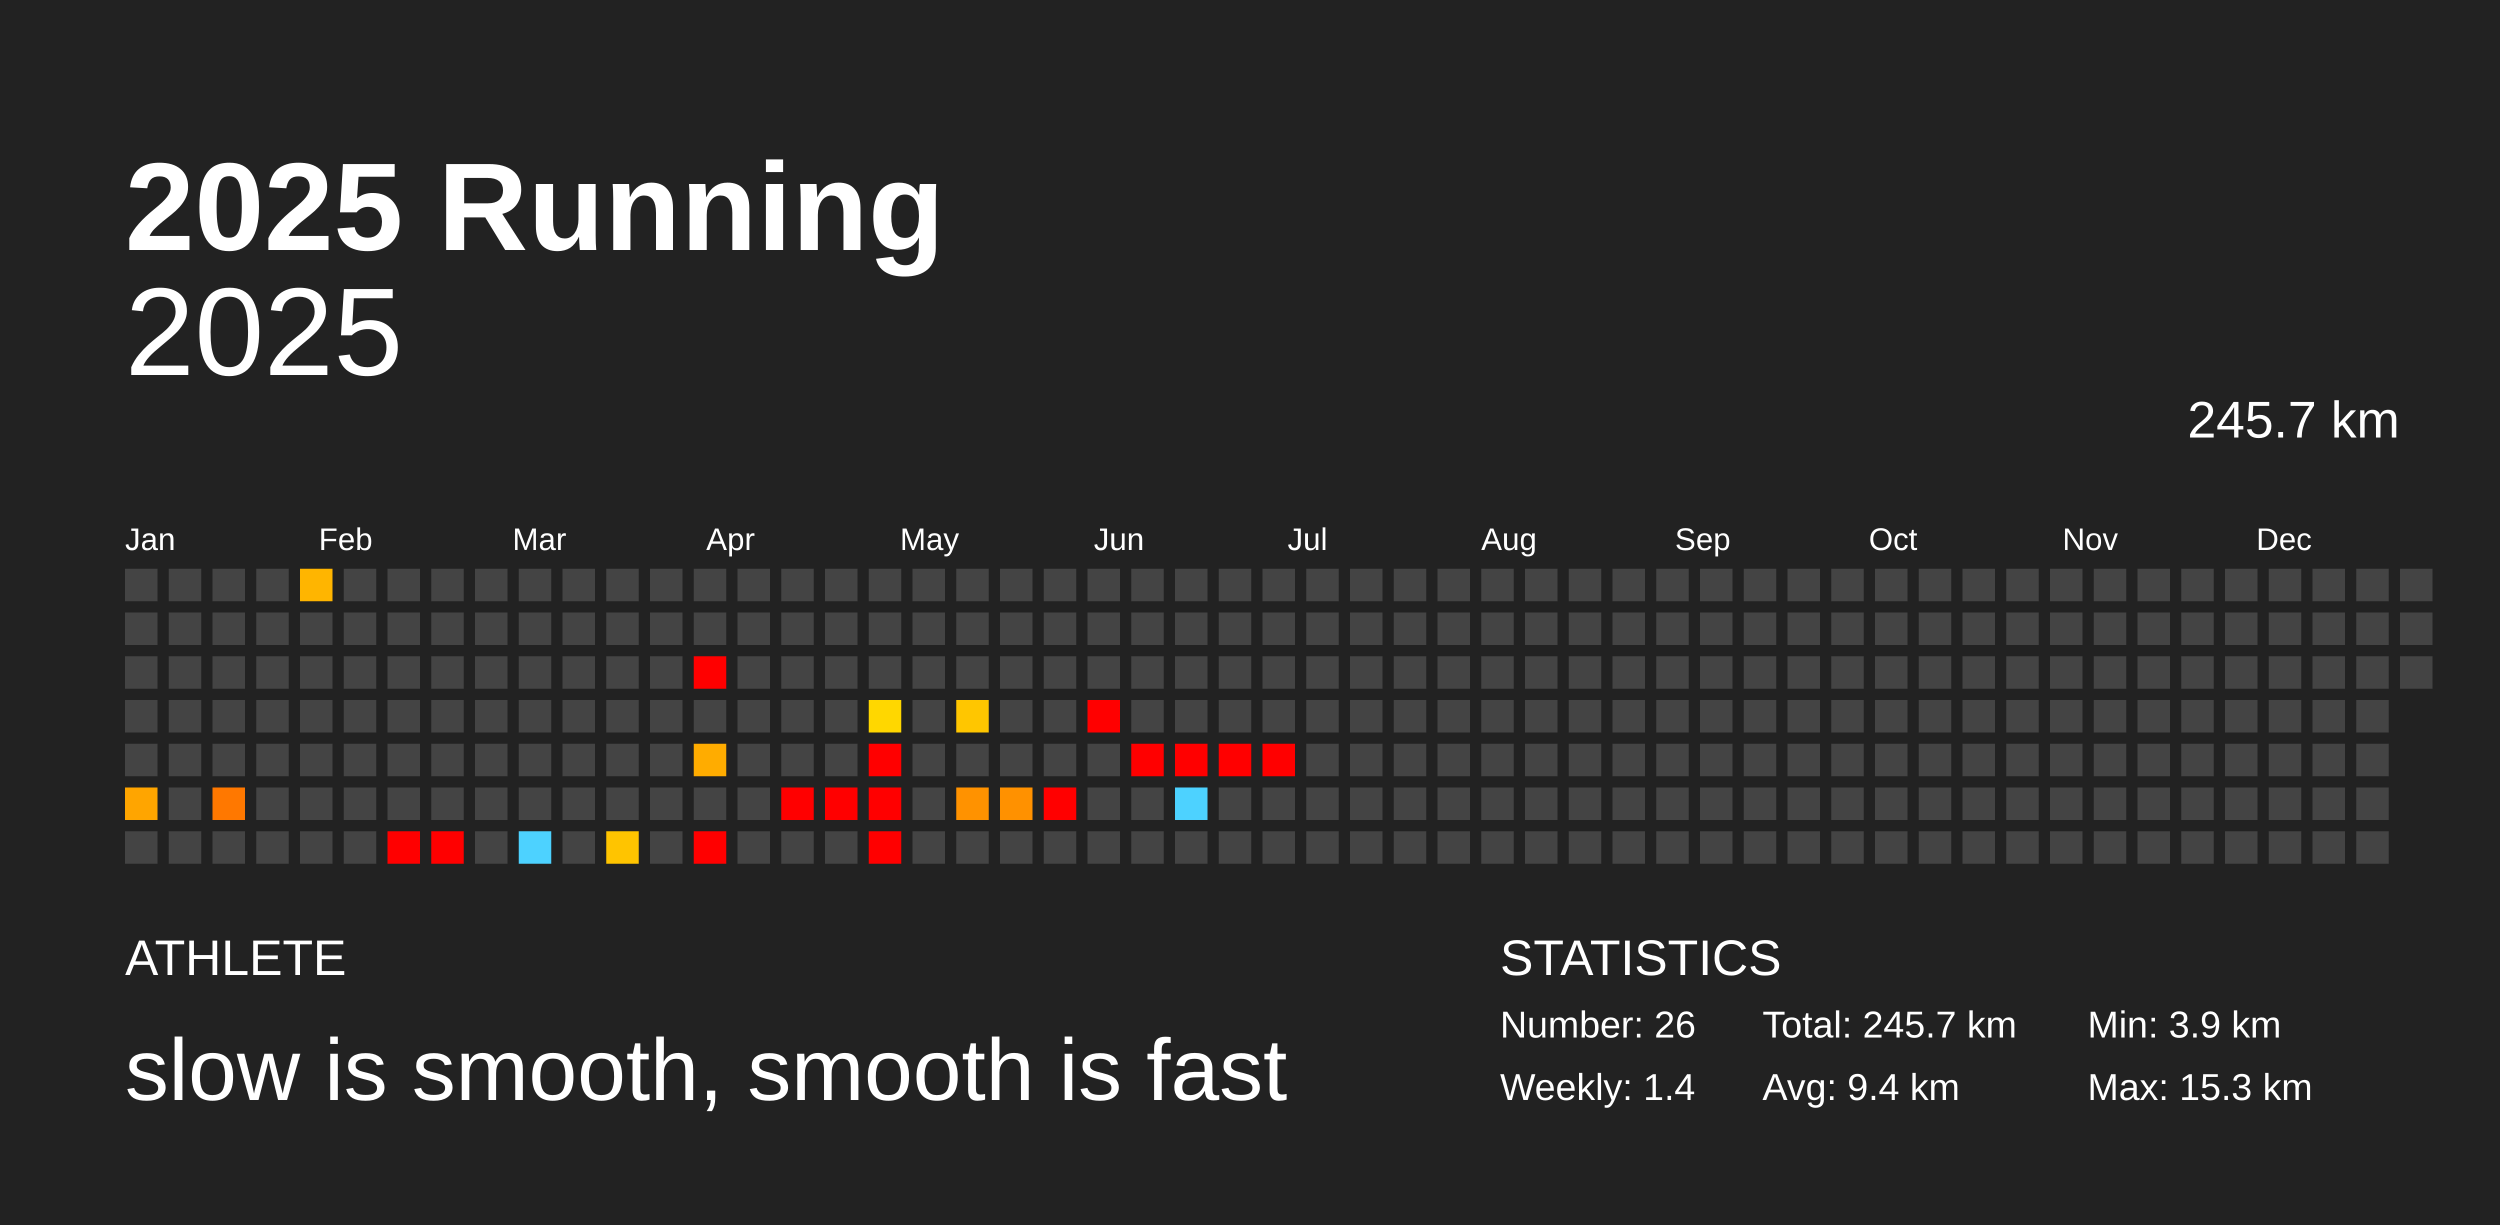
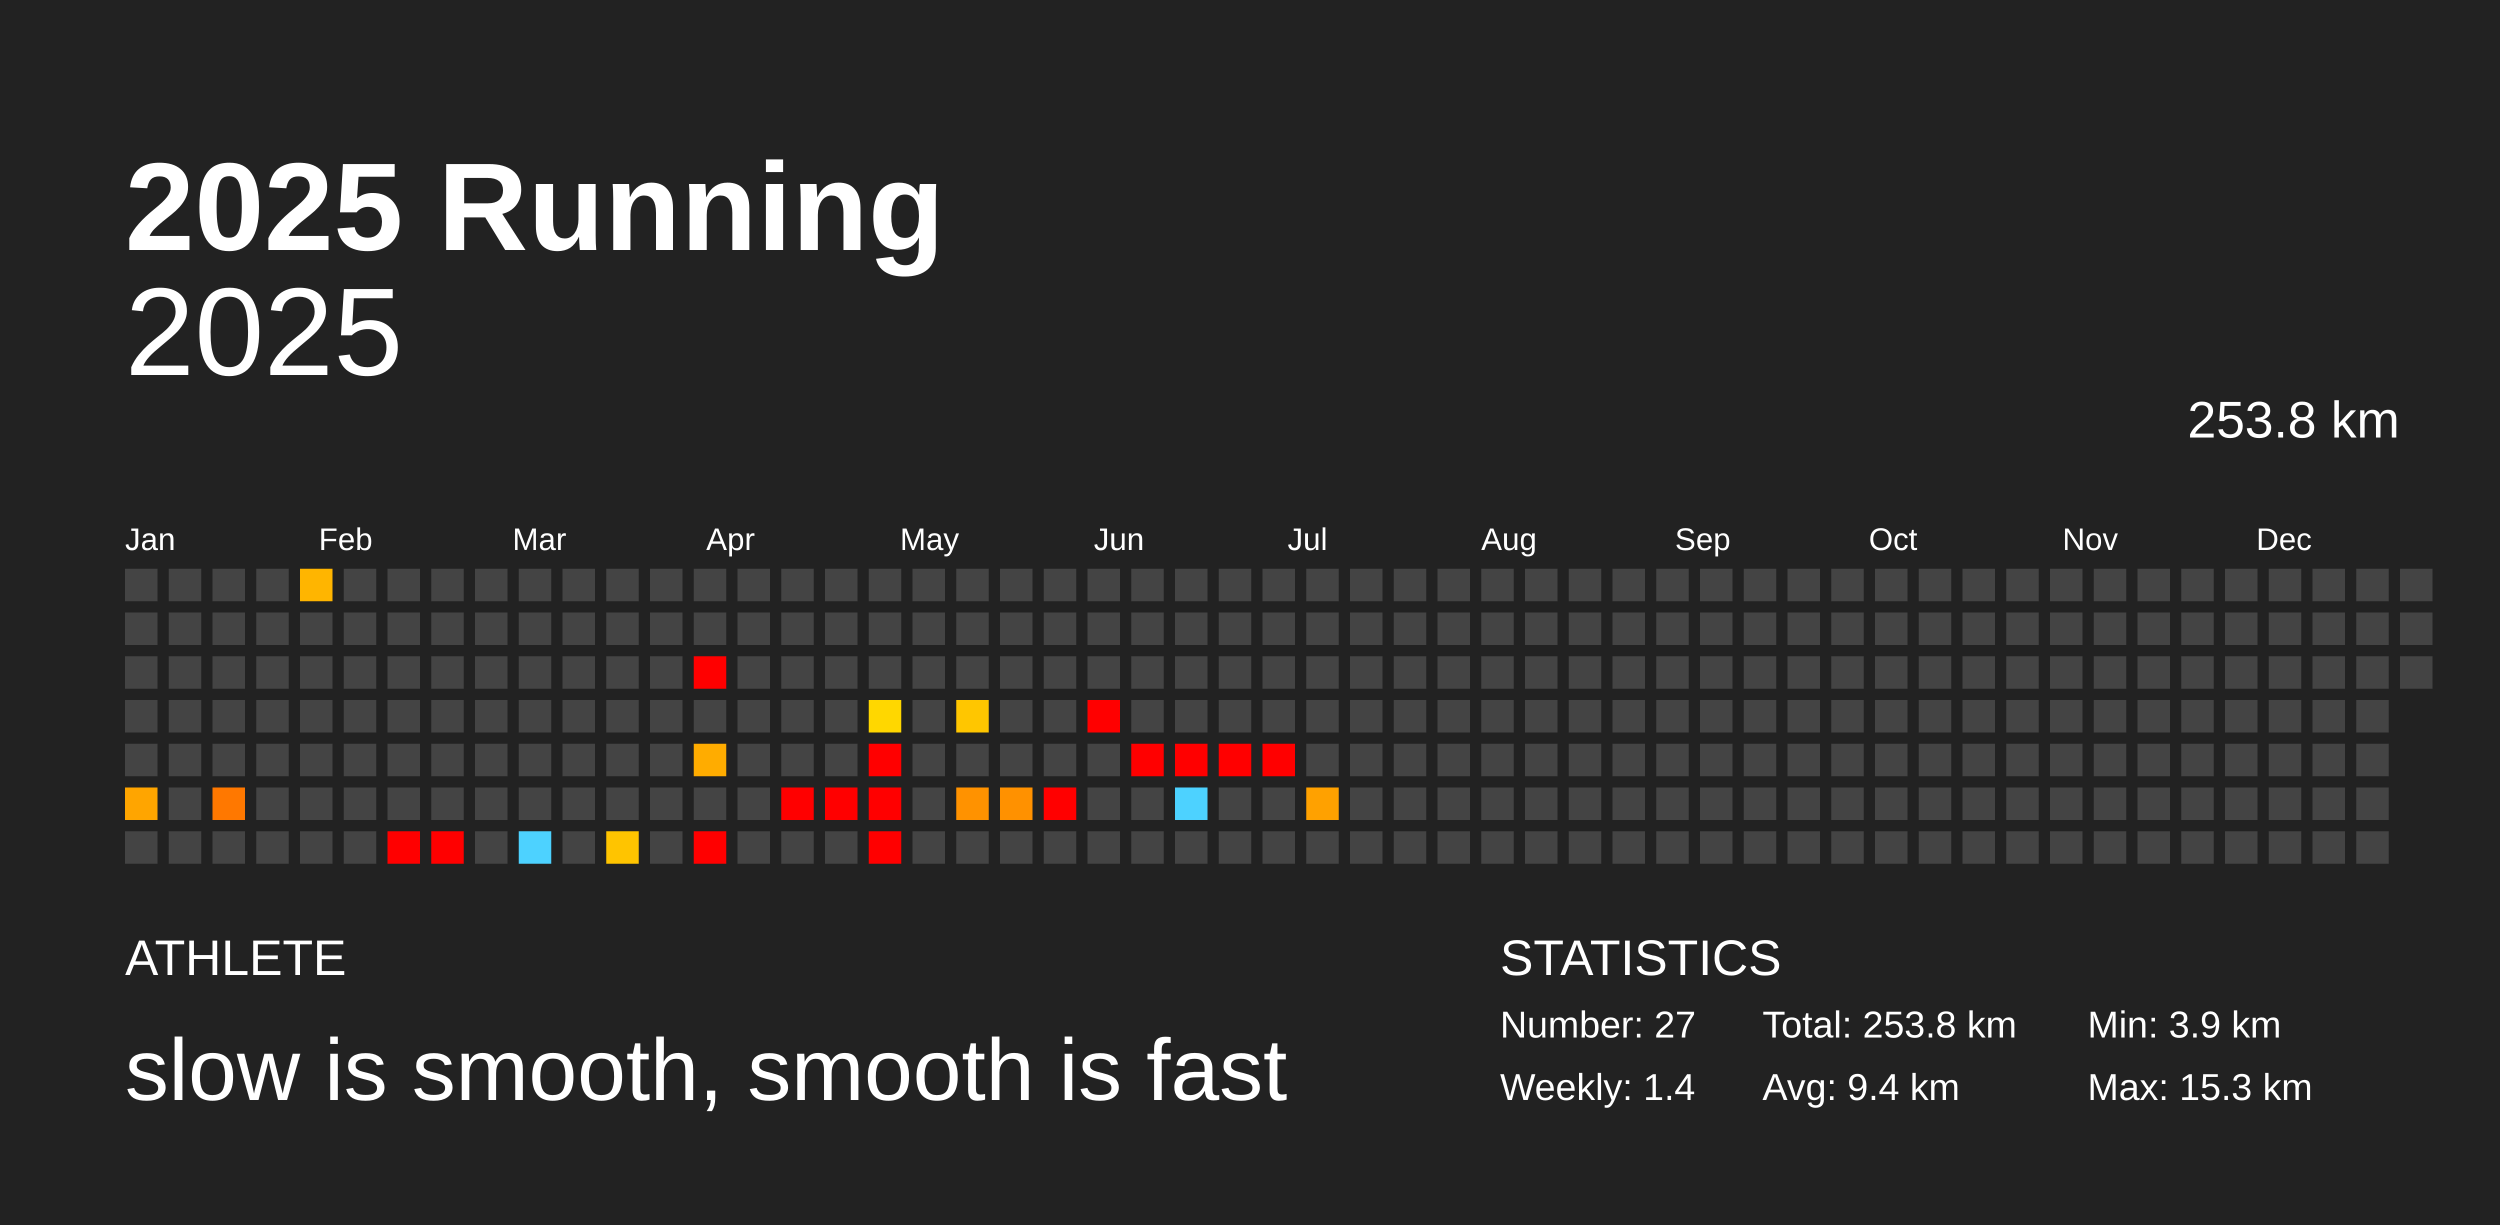
<svg xmlns="http://www.w3.org/2000/svg" baseProfile="full" height="98mm" version="1.1" viewBox="0,0,200,98" width="200mm">
  <defs />
  <rect fill="#222222" height="98" width="200" x="0" y="0" />
  <text fill="#FFFFFF" style="font-size:10px; font-family:Arial; font-weight:bold;" x="10" y="20">2025 Running</text>
  <text fill="#FFFFFF" style="font-size:4px; font-family:Arial" x="10" y="78">ATHLETE</text>
  <text fill="#FFFFFF" style="font-size:7px; font-family:Arial" x="10" y="88">slow is smooth, smooth is fast</text>
  <text fill="#FFFFFF" style="font-size:4px; font-family:Arial" x="120" y="78">STATISTICS</text>
-   <text fill="#FFFFFF" style="font-size:3px; font-family:Arial" x="120" y="83">Number: 26</text>
+   <text fill="#FFFFFF" style="font-size:3px; font-family:Arial" x="120" y="83">Number: 27</text>
  <text fill="#FFFFFF" style="font-size:3px; font-family:Arial" x="120" y="88">Weekly: 1.4</text>
-   <text fill="#FFFFFF" style="font-size:3px; font-family:Arial" x="141" y="83">Total: 245.7 km</text>
+   <text fill="#FFFFFF" style="font-size:3px; font-family:Arial" x="141" y="83">Total: 253.8 km</text>
  <text fill="#FFFFFF" style="font-size:3px; font-family:Arial" x="141" y="88">Avg: 9.4 km</text>
  <text fill="#FFFFFF" style="font-size:3px; font-family:Arial" x="167" y="83">Min: 3.9 km</text>
  <text fill="#FFFFFF" style="font-size:3px; font-family:Arial" x="167" y="88">Max: 15.3 km</text>
  <text alignment-baseline="hanging" fill="#FFFFFF" style="font-size:10.0px; font-family:Arial;" x="10" y="30">2025</text>
-   <text alignment-baseline="hanging" fill="#FFFFFF" style="font-size:4.125px; font-family:Arial;" x="175" y="35">245.7 km</text>
+   <text alignment-baseline="hanging" fill="#FFFFFF" style="font-size:4.125px; font-family:Arial;" x="175" y="35">253.8 km</text>
  <text fill="#FFFFFF" style="font-size:2.5px; font-family:Arial" x="10.0" y="44">Jan</text>
  <text fill="#FFFFFF" style="font-size:2.5px; font-family:Arial" x="25.5" y="44">Feb</text>
  <text fill="#FFFFFF" style="font-size:2.5px; font-family:Arial" x="41.0" y="44">Mar</text>
  <text fill="#FFFFFF" style="font-size:2.5px; font-family:Arial" x="56.5" y="44">Apr</text>
  <text fill="#FFFFFF" style="font-size:2.5px; font-family:Arial" x="72.0" y="44">May</text>
  <text fill="#FFFFFF" style="font-size:2.5px; font-family:Arial" x="87.5" y="44">Jun</text>
  <text fill="#FFFFFF" style="font-size:2.5px; font-family:Arial" x="103.0" y="44">Jul</text>
  <text fill="#FFFFFF" style="font-size:2.5px; font-family:Arial" x="118.5" y="44">Aug</text>
  <text fill="#FFFFFF" style="font-size:2.5px; font-family:Arial" x="134.0" y="44">Sep</text>
  <text fill="#FFFFFF" style="font-size:2.5px; font-family:Arial" x="149.5" y="44">Oct</text>
  <text fill="#FFFFFF" style="font-size:2.5px; font-family:Arial" x="165.0" y="44">Nov</text>
  <text fill="#FFFFFF" style="font-size:2.5px; font-family:Arial" x="180.5" y="44">Dec</text>
  <rect fill="#444444" height="2.6" width="2.6" x="10.0" y="45.5" />
  <rect fill="#444444" height="2.6" width="2.6" x="10.0" y="49.0" />
  <rect fill="#444444" height="2.6" width="2.6" x="10.0" y="52.5" />
  <rect fill="#444444" height="2.6" width="2.6" x="10.0" y="56.0" />
  <rect fill="#444444" height="2.6" width="2.6" x="10.0" y="59.5" />
  <rect fill="#ffa500" height="2.6" width="2.6" x="10.0" y="63.0" />
  <rect fill="#444444" height="2.6" width="2.6" x="10.0" y="66.5" />
  <rect fill="#444444" height="2.6" width="2.6" x="13.5" y="45.5" />
  <rect fill="#444444" height="2.6" width="2.6" x="13.5" y="49.0" />
  <rect fill="#444444" height="2.6" width="2.6" x="13.5" y="52.5" />
  <rect fill="#444444" height="2.6" width="2.6" x="13.5" y="56.0" />
  <rect fill="#444444" height="2.6" width="2.6" x="13.5" y="59.5" />
  <rect fill="#444444" height="2.6" width="2.6" x="13.5" y="63.0" />
  <rect fill="#444444" height="2.6" width="2.6" x="13.5" y="66.5" />
  <rect fill="#444444" height="2.6" width="2.6" x="17.0" y="45.5" />
  <rect fill="#444444" height="2.6" width="2.6" x="17.0" y="49.0" />
  <rect fill="#444444" height="2.6" width="2.6" x="17.0" y="52.5" />
  <rect fill="#444444" height="2.6" width="2.6" x="17.0" y="56.0" />
  <rect fill="#444444" height="2.6" width="2.6" x="17.0" y="59.5" />
  <rect fill="#ff7800" height="2.6" width="2.6" x="17.0" y="63.0" />
  <rect fill="#444444" height="2.6" width="2.6" x="17.0" y="66.5" />
  <rect fill="#444444" height="2.6" width="2.6" x="20.5" y="45.5" />
  <rect fill="#444444" height="2.6" width="2.6" x="20.5" y="49.0" />
  <rect fill="#444444" height="2.6" width="2.6" x="20.5" y="52.5" />
  <rect fill="#444444" height="2.6" width="2.6" x="20.5" y="56.0" />
  <rect fill="#444444" height="2.6" width="2.6" x="20.5" y="59.5" />
  <rect fill="#444444" height="2.6" width="2.6" x="20.5" y="63.0" />
  <rect fill="#444444" height="2.6" width="2.6" x="20.5" y="66.5" />
  <rect fill="#ffb500" height="2.6" width="2.6" x="24.0" y="45.5" />
  <rect fill="#444444" height="2.6" width="2.6" x="24.0" y="49.0" />
  <rect fill="#444444" height="2.6" width="2.6" x="24.0" y="52.5" />
  <rect fill="#444444" height="2.6" width="2.6" x="24.0" y="56.0" />
  <rect fill="#444444" height="2.6" width="2.6" x="24.0" y="59.5" />
  <rect fill="#444444" height="2.6" width="2.6" x="24.0" y="63.0" />
  <rect fill="#444444" height="2.6" width="2.6" x="24.0" y="66.5" />
  <rect fill="#444444" height="2.6" width="2.6" x="27.5" y="45.5" />
  <rect fill="#444444" height="2.6" width="2.6" x="27.5" y="49.0" />
  <rect fill="#444444" height="2.6" width="2.6" x="27.5" y="52.5" />
  <rect fill="#444444" height="2.6" width="2.6" x="27.5" y="56.0" />
  <rect fill="#444444" height="2.6" width="2.6" x="27.5" y="59.5" />
  <rect fill="#444444" height="2.6" width="2.6" x="27.5" y="63.0" />
  <rect fill="#444444" height="2.6" width="2.6" x="27.5" y="66.5" />
  <rect fill="#444444" height="2.6" width="2.6" x="31.0" y="45.5" />
  <rect fill="#444444" height="2.6" width="2.6" x="31.0" y="49.0" />
  <rect fill="#444444" height="2.6" width="2.6" x="31.0" y="52.5" />
  <rect fill="#444444" height="2.6" width="2.6" x="31.0" y="56.0" />
  <rect fill="#444444" height="2.6" width="2.6" x="31.0" y="59.5" />
  <rect fill="#444444" height="2.6" width="2.6" x="31.0" y="63.0" />
  <rect fill="red" height="2.6" width="2.6" x="31.0" y="66.5" />
  <rect fill="#444444" height="2.6" width="2.6" x="34.5" y="45.5" />
  <rect fill="#444444" height="2.6" width="2.6" x="34.5" y="49.0" />
  <rect fill="#444444" height="2.6" width="2.6" x="34.5" y="52.5" />
  <rect fill="#444444" height="2.6" width="2.6" x="34.5" y="56.0" />
  <rect fill="#444444" height="2.6" width="2.6" x="34.5" y="59.5" />
  <rect fill="#444444" height="2.6" width="2.6" x="34.5" y="63.0" />
  <rect fill="red" height="2.6" width="2.6" x="34.5" y="66.5" />
  <rect fill="#444444" height="2.6" width="2.6" x="38.0" y="45.5" />
  <rect fill="#444444" height="2.6" width="2.6" x="38.0" y="49.0" />
  <rect fill="#444444" height="2.6" width="2.6" x="38.0" y="52.5" />
  <rect fill="#444444" height="2.6" width="2.6" x="38.0" y="56.0" />
  <rect fill="#444444" height="2.6" width="2.6" x="38.0" y="59.5" />
  <rect fill="#444444" height="2.6" width="2.6" x="38.0" y="63.0" />
  <rect fill="#444444" height="2.6" width="2.6" x="38.0" y="66.5" />
  <rect fill="#444444" height="2.6" width="2.6" x="41.5" y="45.5" />
  <rect fill="#444444" height="2.6" width="2.6" x="41.5" y="49.0" />
  <rect fill="#444444" height="2.6" width="2.6" x="41.5" y="52.5" />
  <rect fill="#444444" height="2.6" width="2.6" x="41.5" y="56.0" />
  <rect fill="#444444" height="2.6" width="2.6" x="41.5" y="59.5" />
  <rect fill="#444444" height="2.6" width="2.6" x="41.5" y="63.0" />
  <rect fill="#4dd2ff" height="2.6" width="2.6" x="41.5" y="66.5" />
  <rect fill="#444444" height="2.6" width="2.6" x="45.0" y="45.5" />
  <rect fill="#444444" height="2.6" width="2.6" x="45.0" y="49.0" />
  <rect fill="#444444" height="2.6" width="2.6" x="45.0" y="52.5" />
  <rect fill="#444444" height="2.6" width="2.6" x="45.0" y="56.0" />
  <rect fill="#444444" height="2.6" width="2.6" x="45.0" y="59.5" />
  <rect fill="#444444" height="2.6" width="2.6" x="45.0" y="63.0" />
  <rect fill="#444444" height="2.6" width="2.6" x="45.0" y="66.5" />
  <rect fill="#444444" height="2.6" width="2.6" x="48.5" y="45.5" />
  <rect fill="#444444" height="2.6" width="2.6" x="48.5" y="49.0" />
  <rect fill="#444444" height="2.6" width="2.6" x="48.5" y="52.5" />
  <rect fill="#444444" height="2.6" width="2.6" x="48.5" y="56.0" />
  <rect fill="#444444" height="2.6" width="2.6" x="48.5" y="59.5" />
  <rect fill="#444444" height="2.6" width="2.6" x="48.5" y="63.0" />
  <rect fill="#ffc400" height="2.6" width="2.6" x="48.5" y="66.5" />
  <rect fill="#444444" height="2.6" width="2.6" x="52.0" y="45.5" />
  <rect fill="#444444" height="2.6" width="2.6" x="52.0" y="49.0" />
  <rect fill="#444444" height="2.6" width="2.6" x="52.0" y="52.5" />
  <rect fill="#444444" height="2.6" width="2.6" x="52.0" y="56.0" />
  <rect fill="#444444" height="2.6" width="2.6" x="52.0" y="59.5" />
  <rect fill="#444444" height="2.6" width="2.6" x="52.0" y="63.0" />
  <rect fill="#444444" height="2.6" width="2.6" x="52.0" y="66.5" />
  <rect fill="#444444" height="2.6" width="2.6" x="55.5" y="45.5" />
  <rect fill="#444444" height="2.6" width="2.6" x="55.5" y="49.0" />
  <rect fill="red" height="2.6" width="2.6" x="55.5" y="52.5" />
  <rect fill="#444444" height="2.6" width="2.6" x="55.5" y="56.0" />
  <rect fill="#ffac00" height="2.6" width="2.6" x="55.5" y="59.5" />
  <rect fill="#444444" height="2.6" width="2.6" x="55.5" y="63.0" />
  <rect fill="red" height="2.6" width="2.6" x="55.5" y="66.5" />
  <rect fill="#444444" height="2.6" width="2.6" x="59.0" y="45.5" />
  <rect fill="#444444" height="2.6" width="2.6" x="59.0" y="49.0" />
  <rect fill="#444444" height="2.6" width="2.6" x="59.0" y="52.5" />
  <rect fill="#444444" height="2.6" width="2.6" x="59.0" y="56.0" />
  <rect fill="#444444" height="2.6" width="2.6" x="59.0" y="59.5" />
  <rect fill="#444444" height="2.6" width="2.6" x="59.0" y="63.0" />
  <rect fill="#444444" height="2.6" width="2.6" x="59.0" y="66.5" />
  <rect fill="#444444" height="2.6" width="2.6" x="62.5" y="45.5" />
  <rect fill="#444444" height="2.6" width="2.6" x="62.5" y="49.0" />
  <rect fill="#444444" height="2.6" width="2.6" x="62.5" y="52.5" />
  <rect fill="#444444" height="2.6" width="2.6" x="62.5" y="56.0" />
  <rect fill="#444444" height="2.6" width="2.6" x="62.5" y="59.5" />
  <rect fill="red" height="2.6" width="2.6" x="62.5" y="63.0" />
  <rect fill="#444444" height="2.6" width="2.6" x="62.5" y="66.5" />
  <rect fill="#444444" height="2.6" width="2.6" x="66.0" y="45.5" />
  <rect fill="#444444" height="2.6" width="2.6" x="66.0" y="49.0" />
  <rect fill="#444444" height="2.6" width="2.6" x="66.0" y="52.5" />
  <rect fill="#444444" height="2.6" width="2.6" x="66.0" y="56.0" />
  <rect fill="#444444" height="2.6" width="2.6" x="66.0" y="59.5" />
  <rect fill="red" height="2.6" width="2.6" x="66.0" y="63.0" />
  <rect fill="#444444" height="2.6" width="2.6" x="66.0" y="66.5" />
  <rect fill="#444444" height="2.6" width="2.6" x="69.5" y="45.5" />
  <rect fill="#444444" height="2.6" width="2.6" x="69.5" y="49.0" />
  <rect fill="#444444" height="2.6" width="2.6" x="69.5" y="52.5" />
  <rect fill="#ffd700" height="2.6" width="2.6" x="69.5" y="56.0" />
  <rect fill="red" height="2.6" width="2.6" x="69.5" y="59.5" />
  <rect fill="red" height="2.6" width="2.6" x="69.5" y="63.0" />
  <rect fill="red" height="2.6" width="2.6" x="69.5" y="66.5" />
  <rect fill="#444444" height="2.6" width="2.6" x="73.0" y="45.5" />
  <rect fill="#444444" height="2.6" width="2.6" x="73.0" y="49.0" />
  <rect fill="#444444" height="2.6" width="2.6" x="73.0" y="52.5" />
  <rect fill="#444444" height="2.6" width="2.6" x="73.0" y="56.0" />
  <rect fill="#444444" height="2.6" width="2.6" x="73.0" y="59.5" />
  <rect fill="#444444" height="2.6" width="2.6" x="73.0" y="63.0" />
  <rect fill="#444444" height="2.6" width="2.6" x="73.0" y="66.5" />
  <rect fill="#444444" height="2.6" width="2.6" x="76.5" y="45.5" />
  <rect fill="#444444" height="2.6" width="2.6" x="76.5" y="49.0" />
  <rect fill="#444444" height="2.6" width="2.6" x="76.5" y="52.5" />
  <rect fill="#ffc600" height="2.6" width="2.6" x="76.5" y="56.0" />
  <rect fill="#444444" height="2.6" width="2.6" x="76.5" y="59.5" />
  <rect fill="#ff9200" height="2.6" width="2.6" x="76.5" y="63.0" />
  <rect fill="#444444" height="2.6" width="2.6" x="76.5" y="66.5" />
  <rect fill="#444444" height="2.6" width="2.6" x="80.0" y="45.5" />
  <rect fill="#444444" height="2.6" width="2.6" x="80.0" y="49.0" />
  <rect fill="#444444" height="2.6" width="2.6" x="80.0" y="52.5" />
  <rect fill="#444444" height="2.6" width="2.6" x="80.0" y="56.0" />
  <rect fill="#444444" height="2.6" width="2.6" x="80.0" y="59.5" />
  <rect fill="#ff9100" height="2.6" width="2.6" x="80.0" y="63.0" />
  <rect fill="#444444" height="2.6" width="2.6" x="80.0" y="66.5" />
  <rect fill="#444444" height="2.6" width="2.6" x="83.5" y="45.5" />
  <rect fill="#444444" height="2.6" width="2.6" x="83.5" y="49.0" />
  <rect fill="#444444" height="2.6" width="2.6" x="83.5" y="52.5" />
  <rect fill="#444444" height="2.6" width="2.6" x="83.5" y="56.0" />
  <rect fill="#444444" height="2.6" width="2.6" x="83.5" y="59.5" />
  <rect fill="red" height="2.6" width="2.6" x="83.5" y="63.0" />
  <rect fill="#444444" height="2.6" width="2.6" x="83.5" y="66.5" />
  <rect fill="#444444" height="2.6" width="2.6" x="87.0" y="45.5" />
  <rect fill="#444444" height="2.6" width="2.6" x="87.0" y="49.0" />
  <rect fill="#444444" height="2.6" width="2.6" x="87.0" y="52.5" />
  <rect fill="red" height="2.6" width="2.6" x="87.0" y="56.0" />
  <rect fill="#444444" height="2.6" width="2.6" x="87.0" y="59.5" />
  <rect fill="#444444" height="2.6" width="2.6" x="87.0" y="63.0" />
  <rect fill="#444444" height="2.6" width="2.6" x="87.0" y="66.5" />
  <rect fill="#444444" height="2.6" width="2.6" x="90.5" y="45.5" />
  <rect fill="#444444" height="2.6" width="2.6" x="90.5" y="49.0" />
  <rect fill="#444444" height="2.6" width="2.6" x="90.5" y="52.5" />
  <rect fill="#444444" height="2.6" width="2.6" x="90.5" y="56.0" />
  <rect fill="red" height="2.6" width="2.6" x="90.5" y="59.5" />
  <rect fill="#444444" height="2.6" width="2.6" x="90.5" y="63.0" />
  <rect fill="#444444" height="2.6" width="2.6" x="90.5" y="66.5" />
  <rect fill="#444444" height="2.6" width="2.6" x="94.0" y="45.5" />
  <rect fill="#444444" height="2.6" width="2.6" x="94.0" y="49.0" />
  <rect fill="#444444" height="2.6" width="2.6" x="94.0" y="52.5" />
  <rect fill="#444444" height="2.6" width="2.6" x="94.0" y="56.0" />
  <rect fill="red" height="2.6" width="2.6" x="94.0" y="59.5" />
  <rect fill="#4dd2ff" height="2.6" width="2.6" x="94.0" y="63.0" />
  <rect fill="#444444" height="2.6" width="2.6" x="94.0" y="66.5" />
  <rect fill="#444444" height="2.6" width="2.6" x="97.5" y="45.5" />
  <rect fill="#444444" height="2.6" width="2.6" x="97.5" y="49.0" />
  <rect fill="#444444" height="2.6" width="2.6" x="97.5" y="52.5" />
  <rect fill="#444444" height="2.6" width="2.6" x="97.5" y="56.0" />
  <rect fill="red" height="2.6" width="2.6" x="97.5" y="59.5" />
  <rect fill="#444444" height="2.6" width="2.6" x="97.5" y="63.0" />
  <rect fill="#444444" height="2.6" width="2.6" x="97.5" y="66.5" />
  <rect fill="#444444" height="2.6" width="2.6" x="101.0" y="45.5" />
  <rect fill="#444444" height="2.6" width="2.6" x="101.0" y="49.0" />
  <rect fill="#444444" height="2.6" width="2.6" x="101.0" y="52.5" />
  <rect fill="#444444" height="2.6" width="2.6" x="101.0" y="56.0" />
  <rect fill="red" height="2.6" width="2.6" x="101.0" y="59.5" />
  <rect fill="#444444" height="2.6" width="2.6" x="101.0" y="63.0" />
  <rect fill="#444444" height="2.6" width="2.6" x="101.0" y="66.5" />
  <rect fill="#444444" height="2.6" width="2.6" x="104.5" y="45.5" />
  <rect fill="#444444" height="2.6" width="2.6" x="104.5" y="49.0" />
  <rect fill="#444444" height="2.6" width="2.6" x="104.5" y="52.5" />
  <rect fill="#444444" height="2.6" width="2.6" x="104.5" y="56.0" />
  <rect fill="#444444" height="2.6" width="2.6" x="104.5" y="59.5" />
-   <rect fill="#444444" height="2.6" width="2.6" x="104.5" y="63.0" />
+   <rect fill="#ffa100" height="2.6" width="2.6" x="104.5" y="63.0" />
  <rect fill="#444444" height="2.6" width="2.6" x="104.5" y="66.5" />
  <rect fill="#444444" height="2.6" width="2.6" x="108.0" y="45.5" />
  <rect fill="#444444" height="2.6" width="2.6" x="108.0" y="49.0" />
  <rect fill="#444444" height="2.6" width="2.6" x="108.0" y="52.5" />
  <rect fill="#444444" height="2.6" width="2.6" x="108.0" y="56.0" />
  <rect fill="#444444" height="2.6" width="2.6" x="108.0" y="59.5" />
  <rect fill="#444444" height="2.6" width="2.6" x="108.0" y="63.0" />
  <rect fill="#444444" height="2.6" width="2.6" x="108.0" y="66.5" />
  <rect fill="#444444" height="2.6" width="2.6" x="111.5" y="45.5" />
  <rect fill="#444444" height="2.6" width="2.6" x="111.5" y="49.0" />
  <rect fill="#444444" height="2.6" width="2.6" x="111.5" y="52.5" />
  <rect fill="#444444" height="2.6" width="2.6" x="111.5" y="56.0" />
  <rect fill="#444444" height="2.6" width="2.6" x="111.5" y="59.5" />
  <rect fill="#444444" height="2.6" width="2.6" x="111.5" y="63.0" />
  <rect fill="#444444" height="2.6" width="2.6" x="111.5" y="66.5" />
  <rect fill="#444444" height="2.6" width="2.6" x="115.0" y="45.5" />
  <rect fill="#444444" height="2.6" width="2.6" x="115.0" y="49.0" />
  <rect fill="#444444" height="2.6" width="2.6" x="115.0" y="52.5" />
  <rect fill="#444444" height="2.6" width="2.6" x="115.0" y="56.0" />
  <rect fill="#444444" height="2.6" width="2.6" x="115.0" y="59.5" />
  <rect fill="#444444" height="2.6" width="2.6" x="115.0" y="63.0" />
  <rect fill="#444444" height="2.6" width="2.6" x="115.0" y="66.5" />
  <rect fill="#444444" height="2.6" width="2.6" x="118.5" y="45.5" />
  <rect fill="#444444" height="2.6" width="2.6" x="118.5" y="49.0" />
  <rect fill="#444444" height="2.6" width="2.6" x="118.5" y="52.5" />
  <rect fill="#444444" height="2.6" width="2.6" x="118.5" y="56.0" />
  <rect fill="#444444" height="2.6" width="2.6" x="118.5" y="59.5" />
  <rect fill="#444444" height="2.6" width="2.6" x="118.5" y="63.0" />
  <rect fill="#444444" height="2.6" width="2.6" x="118.5" y="66.5" />
  <rect fill="#444444" height="2.6" width="2.6" x="122.0" y="45.5" />
  <rect fill="#444444" height="2.6" width="2.6" x="122.0" y="49.0" />
  <rect fill="#444444" height="2.6" width="2.6" x="122.0" y="52.5" />
  <rect fill="#444444" height="2.6" width="2.6" x="122.0" y="56.0" />
  <rect fill="#444444" height="2.6" width="2.6" x="122.0" y="59.5" />
  <rect fill="#444444" height="2.6" width="2.6" x="122.0" y="63.0" />
  <rect fill="#444444" height="2.6" width="2.6" x="122.0" y="66.5" />
  <rect fill="#444444" height="2.6" width="2.6" x="125.5" y="45.5" />
  <rect fill="#444444" height="2.6" width="2.6" x="125.5" y="49.0" />
  <rect fill="#444444" height="2.6" width="2.6" x="125.5" y="52.5" />
  <rect fill="#444444" height="2.6" width="2.6" x="125.5" y="56.0" />
  <rect fill="#444444" height="2.6" width="2.6" x="125.5" y="59.5" />
  <rect fill="#444444" height="2.6" width="2.6" x="125.5" y="63.0" />
  <rect fill="#444444" height="2.6" width="2.6" x="125.5" y="66.5" />
  <rect fill="#444444" height="2.6" width="2.6" x="129.0" y="45.5" />
  <rect fill="#444444" height="2.6" width="2.6" x="129.0" y="49.0" />
  <rect fill="#444444" height="2.6" width="2.6" x="129.0" y="52.5" />
  <rect fill="#444444" height="2.6" width="2.6" x="129.0" y="56.0" />
  <rect fill="#444444" height="2.6" width="2.6" x="129.0" y="59.5" />
  <rect fill="#444444" height="2.6" width="2.6" x="129.0" y="63.0" />
  <rect fill="#444444" height="2.6" width="2.6" x="129.0" y="66.5" />
  <rect fill="#444444" height="2.6" width="2.6" x="132.5" y="45.5" />
  <rect fill="#444444" height="2.6" width="2.6" x="132.5" y="49.0" />
  <rect fill="#444444" height="2.6" width="2.6" x="132.5" y="52.5" />
  <rect fill="#444444" height="2.6" width="2.6" x="132.5" y="56.0" />
  <rect fill="#444444" height="2.6" width="2.6" x="132.5" y="59.5" />
  <rect fill="#444444" height="2.6" width="2.6" x="132.5" y="63.0" />
  <rect fill="#444444" height="2.6" width="2.6" x="132.5" y="66.5" />
  <rect fill="#444444" height="2.6" width="2.6" x="136.0" y="45.5" />
  <rect fill="#444444" height="2.6" width="2.6" x="136.0" y="49.0" />
  <rect fill="#444444" height="2.6" width="2.6" x="136.0" y="52.5" />
  <rect fill="#444444" height="2.6" width="2.6" x="136.0" y="56.0" />
  <rect fill="#444444" height="2.6" width="2.6" x="136.0" y="59.5" />
  <rect fill="#444444" height="2.6" width="2.6" x="136.0" y="63.0" />
  <rect fill="#444444" height="2.6" width="2.6" x="136.0" y="66.5" />
  <rect fill="#444444" height="2.6" width="2.6" x="139.5" y="45.5" />
  <rect fill="#444444" height="2.6" width="2.6" x="139.5" y="49.0" />
  <rect fill="#444444" height="2.6" width="2.6" x="139.5" y="52.5" />
  <rect fill="#444444" height="2.6" width="2.6" x="139.5" y="56.0" />
  <rect fill="#444444" height="2.6" width="2.6" x="139.5" y="59.5" />
  <rect fill="#444444" height="2.6" width="2.6" x="139.5" y="63.0" />
  <rect fill="#444444" height="2.6" width="2.6" x="139.5" y="66.5" />
  <rect fill="#444444" height="2.6" width="2.6" x="143.0" y="45.5" />
  <rect fill="#444444" height="2.6" width="2.6" x="143.0" y="49.0" />
  <rect fill="#444444" height="2.6" width="2.6" x="143.0" y="52.5" />
  <rect fill="#444444" height="2.6" width="2.6" x="143.0" y="56.0" />
  <rect fill="#444444" height="2.6" width="2.6" x="143.0" y="59.5" />
  <rect fill="#444444" height="2.6" width="2.6" x="143.0" y="63.0" />
  <rect fill="#444444" height="2.6" width="2.6" x="143.0" y="66.5" />
  <rect fill="#444444" height="2.6" width="2.6" x="146.5" y="45.5" />
  <rect fill="#444444" height="2.6" width="2.6" x="146.5" y="49.0" />
  <rect fill="#444444" height="2.6" width="2.6" x="146.5" y="52.5" />
  <rect fill="#444444" height="2.6" width="2.6" x="146.5" y="56.0" />
  <rect fill="#444444" height="2.6" width="2.6" x="146.5" y="59.5" />
  <rect fill="#444444" height="2.6" width="2.6" x="146.5" y="63.0" />
  <rect fill="#444444" height="2.6" width="2.6" x="146.5" y="66.5" />
  <rect fill="#444444" height="2.6" width="2.6" x="150.0" y="45.5" />
  <rect fill="#444444" height="2.6" width="2.6" x="150.0" y="49.0" />
  <rect fill="#444444" height="2.6" width="2.6" x="150.0" y="52.5" />
  <rect fill="#444444" height="2.6" width="2.6" x="150.0" y="56.0" />
  <rect fill="#444444" height="2.6" width="2.6" x="150.0" y="59.5" />
  <rect fill="#444444" height="2.6" width="2.6" x="150.0" y="63.0" />
  <rect fill="#444444" height="2.6" width="2.6" x="150.0" y="66.5" />
  <rect fill="#444444" height="2.6" width="2.6" x="153.5" y="45.5" />
  <rect fill="#444444" height="2.6" width="2.6" x="153.5" y="49.0" />
  <rect fill="#444444" height="2.6" width="2.6" x="153.5" y="52.5" />
  <rect fill="#444444" height="2.6" width="2.6" x="153.5" y="56.0" />
  <rect fill="#444444" height="2.6" width="2.6" x="153.5" y="59.5" />
  <rect fill="#444444" height="2.6" width="2.6" x="153.5" y="63.0" />
  <rect fill="#444444" height="2.6" width="2.6" x="153.5" y="66.5" />
  <rect fill="#444444" height="2.6" width="2.6" x="157.0" y="45.5" />
  <rect fill="#444444" height="2.6" width="2.6" x="157.0" y="49.0" />
  <rect fill="#444444" height="2.6" width="2.6" x="157.0" y="52.5" />
  <rect fill="#444444" height="2.6" width="2.6" x="157.0" y="56.0" />
  <rect fill="#444444" height="2.6" width="2.6" x="157.0" y="59.5" />
  <rect fill="#444444" height="2.6" width="2.6" x="157.0" y="63.0" />
  <rect fill="#444444" height="2.6" width="2.6" x="157.0" y="66.5" />
  <rect fill="#444444" height="2.6" width="2.6" x="160.5" y="45.5" />
  <rect fill="#444444" height="2.6" width="2.6" x="160.5" y="49.0" />
  <rect fill="#444444" height="2.6" width="2.6" x="160.5" y="52.5" />
  <rect fill="#444444" height="2.6" width="2.6" x="160.5" y="56.0" />
  <rect fill="#444444" height="2.6" width="2.6" x="160.5" y="59.5" />
  <rect fill="#444444" height="2.6" width="2.6" x="160.5" y="63.0" />
  <rect fill="#444444" height="2.6" width="2.6" x="160.5" y="66.5" />
  <rect fill="#444444" height="2.6" width="2.6" x="164.0" y="45.5" />
  <rect fill="#444444" height="2.6" width="2.6" x="164.0" y="49.0" />
  <rect fill="#444444" height="2.6" width="2.6" x="164.0" y="52.5" />
  <rect fill="#444444" height="2.6" width="2.6" x="164.0" y="56.0" />
  <rect fill="#444444" height="2.6" width="2.6" x="164.0" y="59.5" />
  <rect fill="#444444" height="2.6" width="2.6" x="164.0" y="63.0" />
  <rect fill="#444444" height="2.6" width="2.6" x="164.0" y="66.5" />
  <rect fill="#444444" height="2.6" width="2.6" x="167.5" y="45.5" />
  <rect fill="#444444" height="2.6" width="2.6" x="167.5" y="49.0" />
  <rect fill="#444444" height="2.6" width="2.6" x="167.5" y="52.5" />
  <rect fill="#444444" height="2.6" width="2.6" x="167.5" y="56.0" />
  <rect fill="#444444" height="2.6" width="2.6" x="167.5" y="59.5" />
  <rect fill="#444444" height="2.6" width="2.6" x="167.5" y="63.0" />
  <rect fill="#444444" height="2.6" width="2.6" x="167.5" y="66.5" />
  <rect fill="#444444" height="2.6" width="2.6" x="171.0" y="45.5" />
  <rect fill="#444444" height="2.6" width="2.6" x="171.0" y="49.0" />
  <rect fill="#444444" height="2.6" width="2.6" x="171.0" y="52.5" />
  <rect fill="#444444" height="2.6" width="2.6" x="171.0" y="56.0" />
  <rect fill="#444444" height="2.6" width="2.6" x="171.0" y="59.5" />
  <rect fill="#444444" height="2.6" width="2.6" x="171.0" y="63.0" />
  <rect fill="#444444" height="2.6" width="2.6" x="171.0" y="66.5" />
  <rect fill="#444444" height="2.6" width="2.6" x="174.5" y="45.5" />
  <rect fill="#444444" height="2.6" width="2.6" x="174.5" y="49.0" />
  <rect fill="#444444" height="2.6" width="2.6" x="174.5" y="52.5" />
  <rect fill="#444444" height="2.6" width="2.6" x="174.5" y="56.0" />
  <rect fill="#444444" height="2.6" width="2.6" x="174.5" y="59.5" />
  <rect fill="#444444" height="2.6" width="2.6" x="174.5" y="63.0" />
  <rect fill="#444444" height="2.6" width="2.6" x="174.5" y="66.5" />
  <rect fill="#444444" height="2.6" width="2.6" x="178.0" y="45.5" />
  <rect fill="#444444" height="2.6" width="2.6" x="178.0" y="49.0" />
  <rect fill="#444444" height="2.6" width="2.6" x="178.0" y="52.5" />
  <rect fill="#444444" height="2.6" width="2.6" x="178.0" y="56.0" />
  <rect fill="#444444" height="2.6" width="2.6" x="178.0" y="59.5" />
  <rect fill="#444444" height="2.6" width="2.6" x="178.0" y="63.0" />
  <rect fill="#444444" height="2.6" width="2.6" x="178.0" y="66.5" />
  <rect fill="#444444" height="2.6" width="2.6" x="181.5" y="45.5" />
  <rect fill="#444444" height="2.6" width="2.6" x="181.5" y="49.0" />
  <rect fill="#444444" height="2.6" width="2.6" x="181.5" y="52.5" />
  <rect fill="#444444" height="2.6" width="2.6" x="181.5" y="56.0" />
  <rect fill="#444444" height="2.6" width="2.6" x="181.5" y="59.5" />
  <rect fill="#444444" height="2.6" width="2.6" x="181.5" y="63.0" />
  <rect fill="#444444" height="2.6" width="2.6" x="181.5" y="66.5" />
  <rect fill="#444444" height="2.6" width="2.6" x="185.0" y="45.5" />
  <rect fill="#444444" height="2.6" width="2.6" x="185.0" y="49.0" />
  <rect fill="#444444" height="2.6" width="2.6" x="185.0" y="52.5" />
  <rect fill="#444444" height="2.6" width="2.6" x="185.0" y="56.0" />
  <rect fill="#444444" height="2.6" width="2.6" x="185.0" y="59.5" />
  <rect fill="#444444" height="2.6" width="2.6" x="185.0" y="63.0" />
  <rect fill="#444444" height="2.6" width="2.6" x="185.0" y="66.5" />
  <rect fill="#444444" height="2.6" width="2.6" x="188.5" y="45.5" />
  <rect fill="#444444" height="2.6" width="2.6" x="188.5" y="49.0" />
  <rect fill="#444444" height="2.6" width="2.6" x="188.5" y="52.5" />
  <rect fill="#444444" height="2.6" width="2.6" x="188.5" y="56.0" />
  <rect fill="#444444" height="2.6" width="2.6" x="188.5" y="59.5" />
  <rect fill="#444444" height="2.6" width="2.6" x="188.5" y="63.0" />
  <rect fill="#444444" height="2.6" width="2.6" x="188.5" y="66.5" />
  <rect fill="#444444" height="2.6" width="2.6" x="192.0" y="45.5" />
  <rect fill="#444444" height="2.6" width="2.6" x="192.0" y="49.0" />
  <rect fill="#444444" height="2.6" width="2.6" x="192.0" y="52.5" />
</svg>
